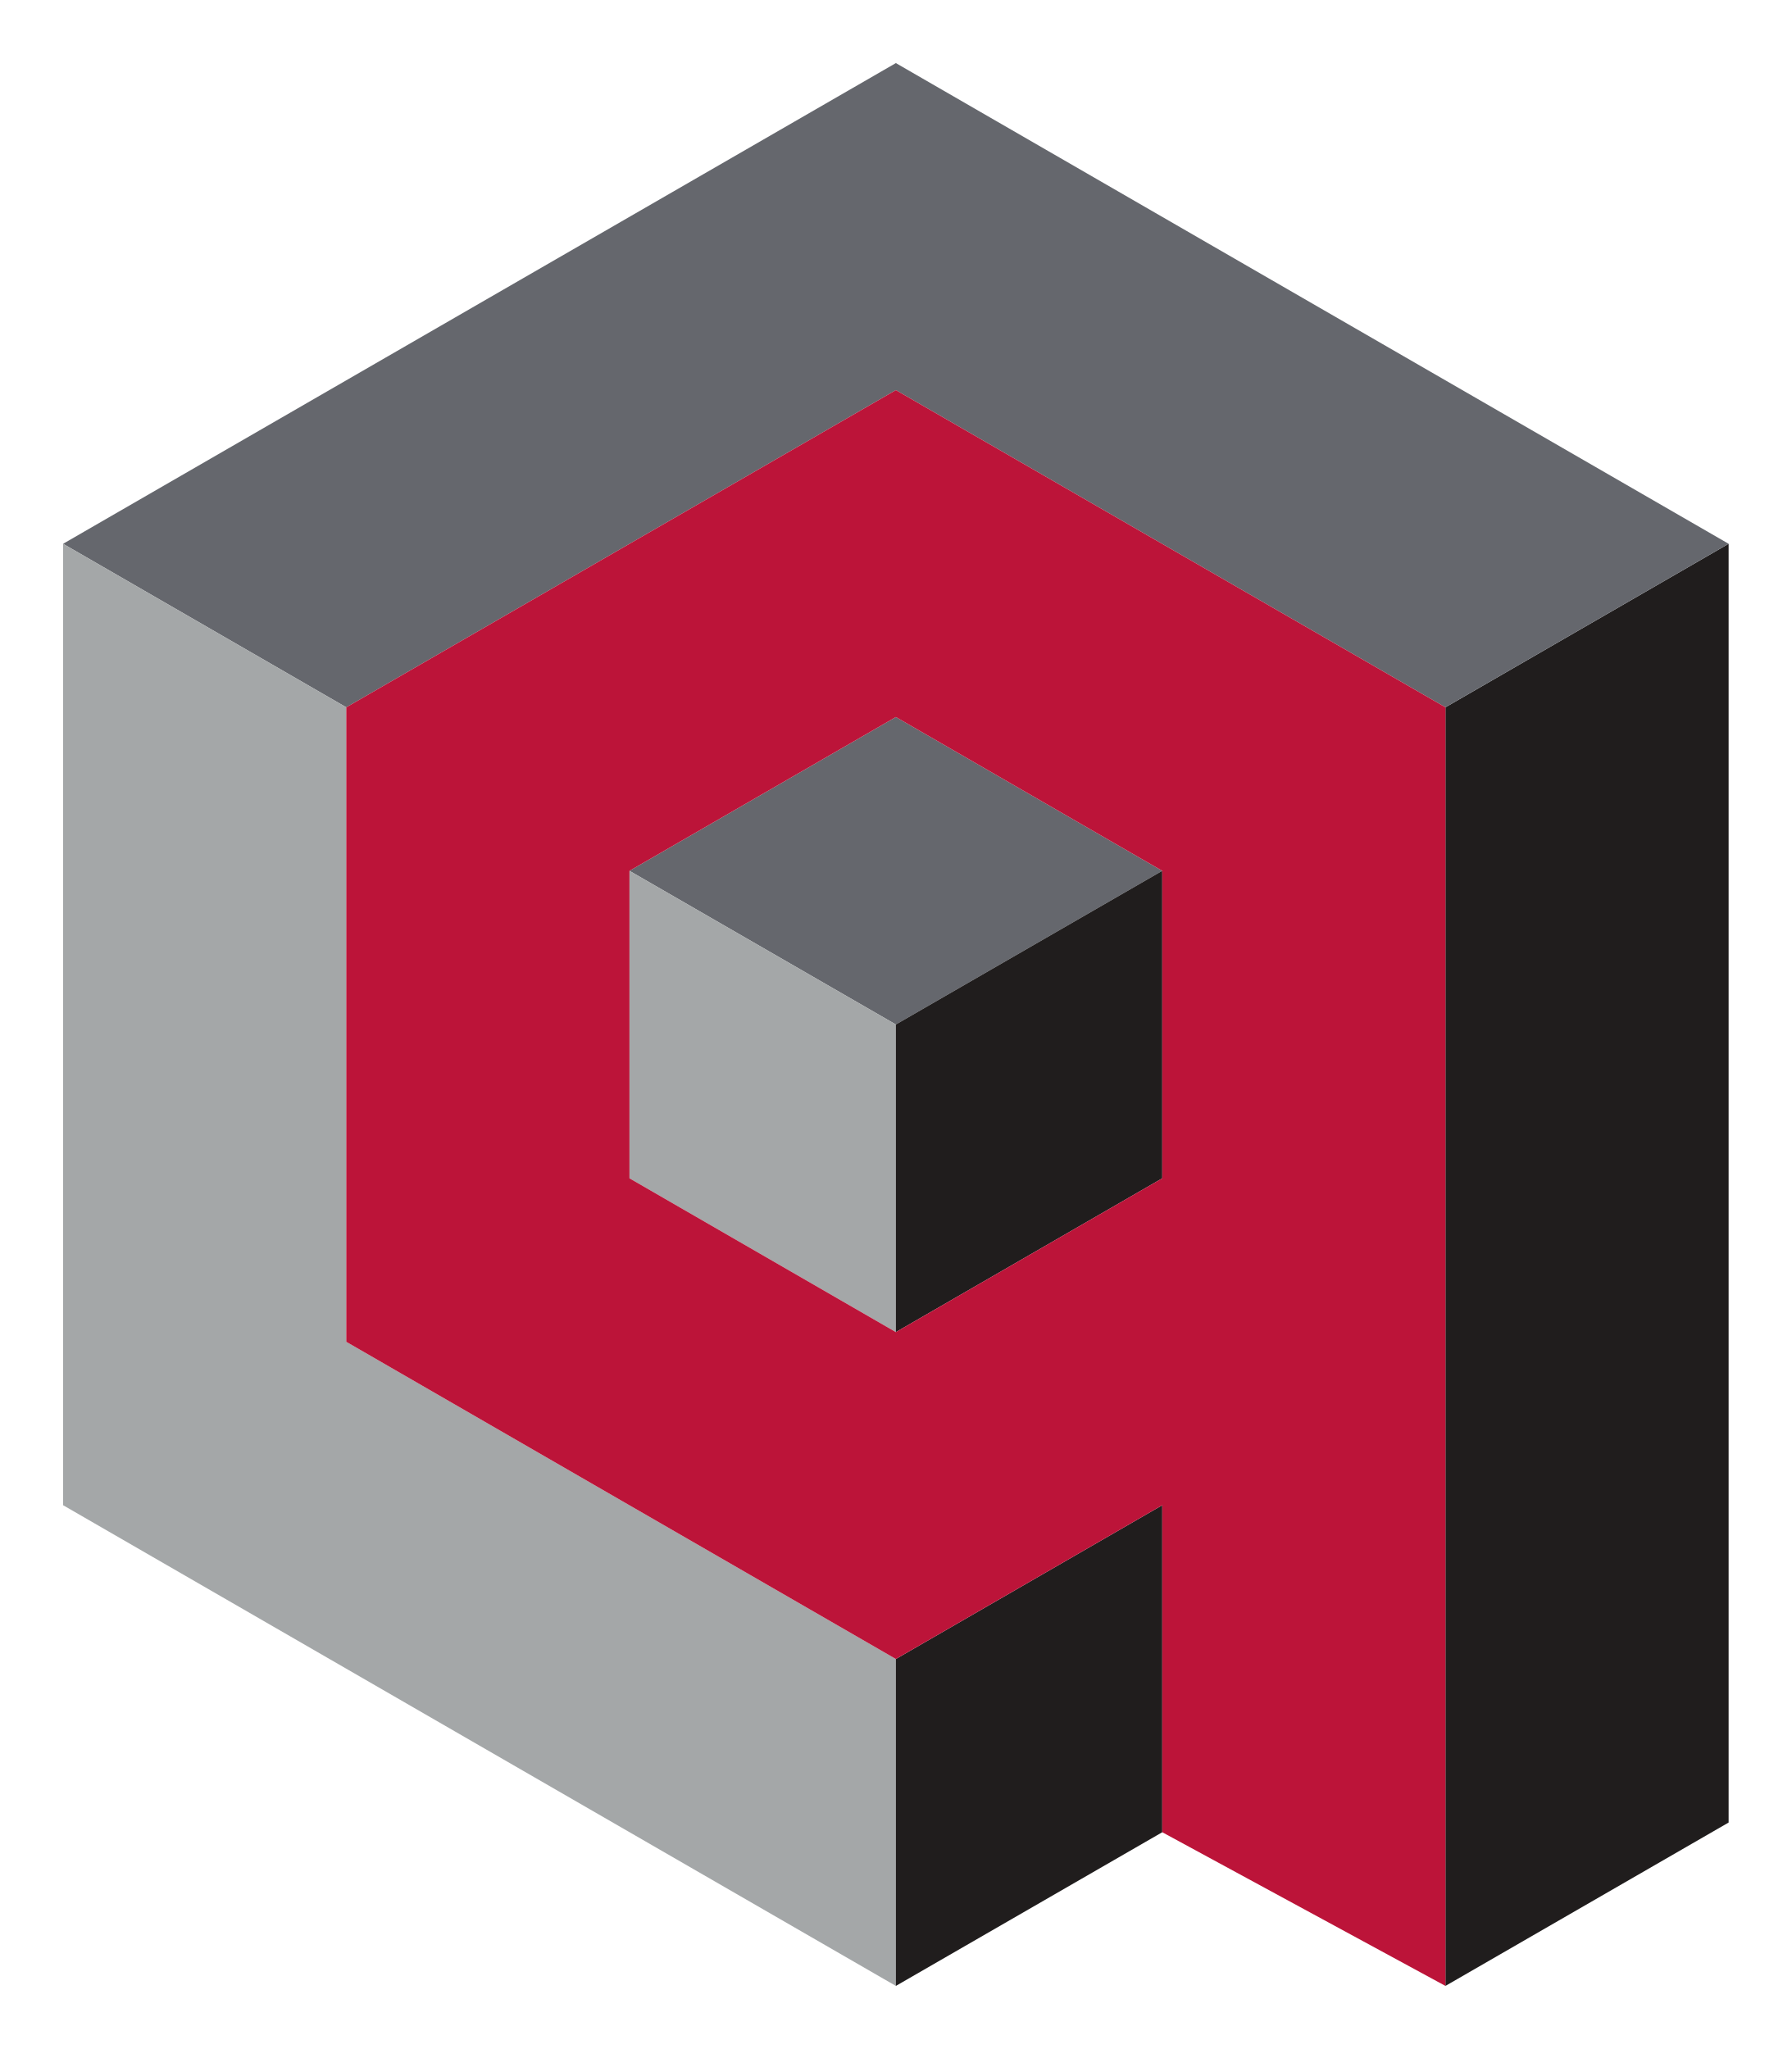
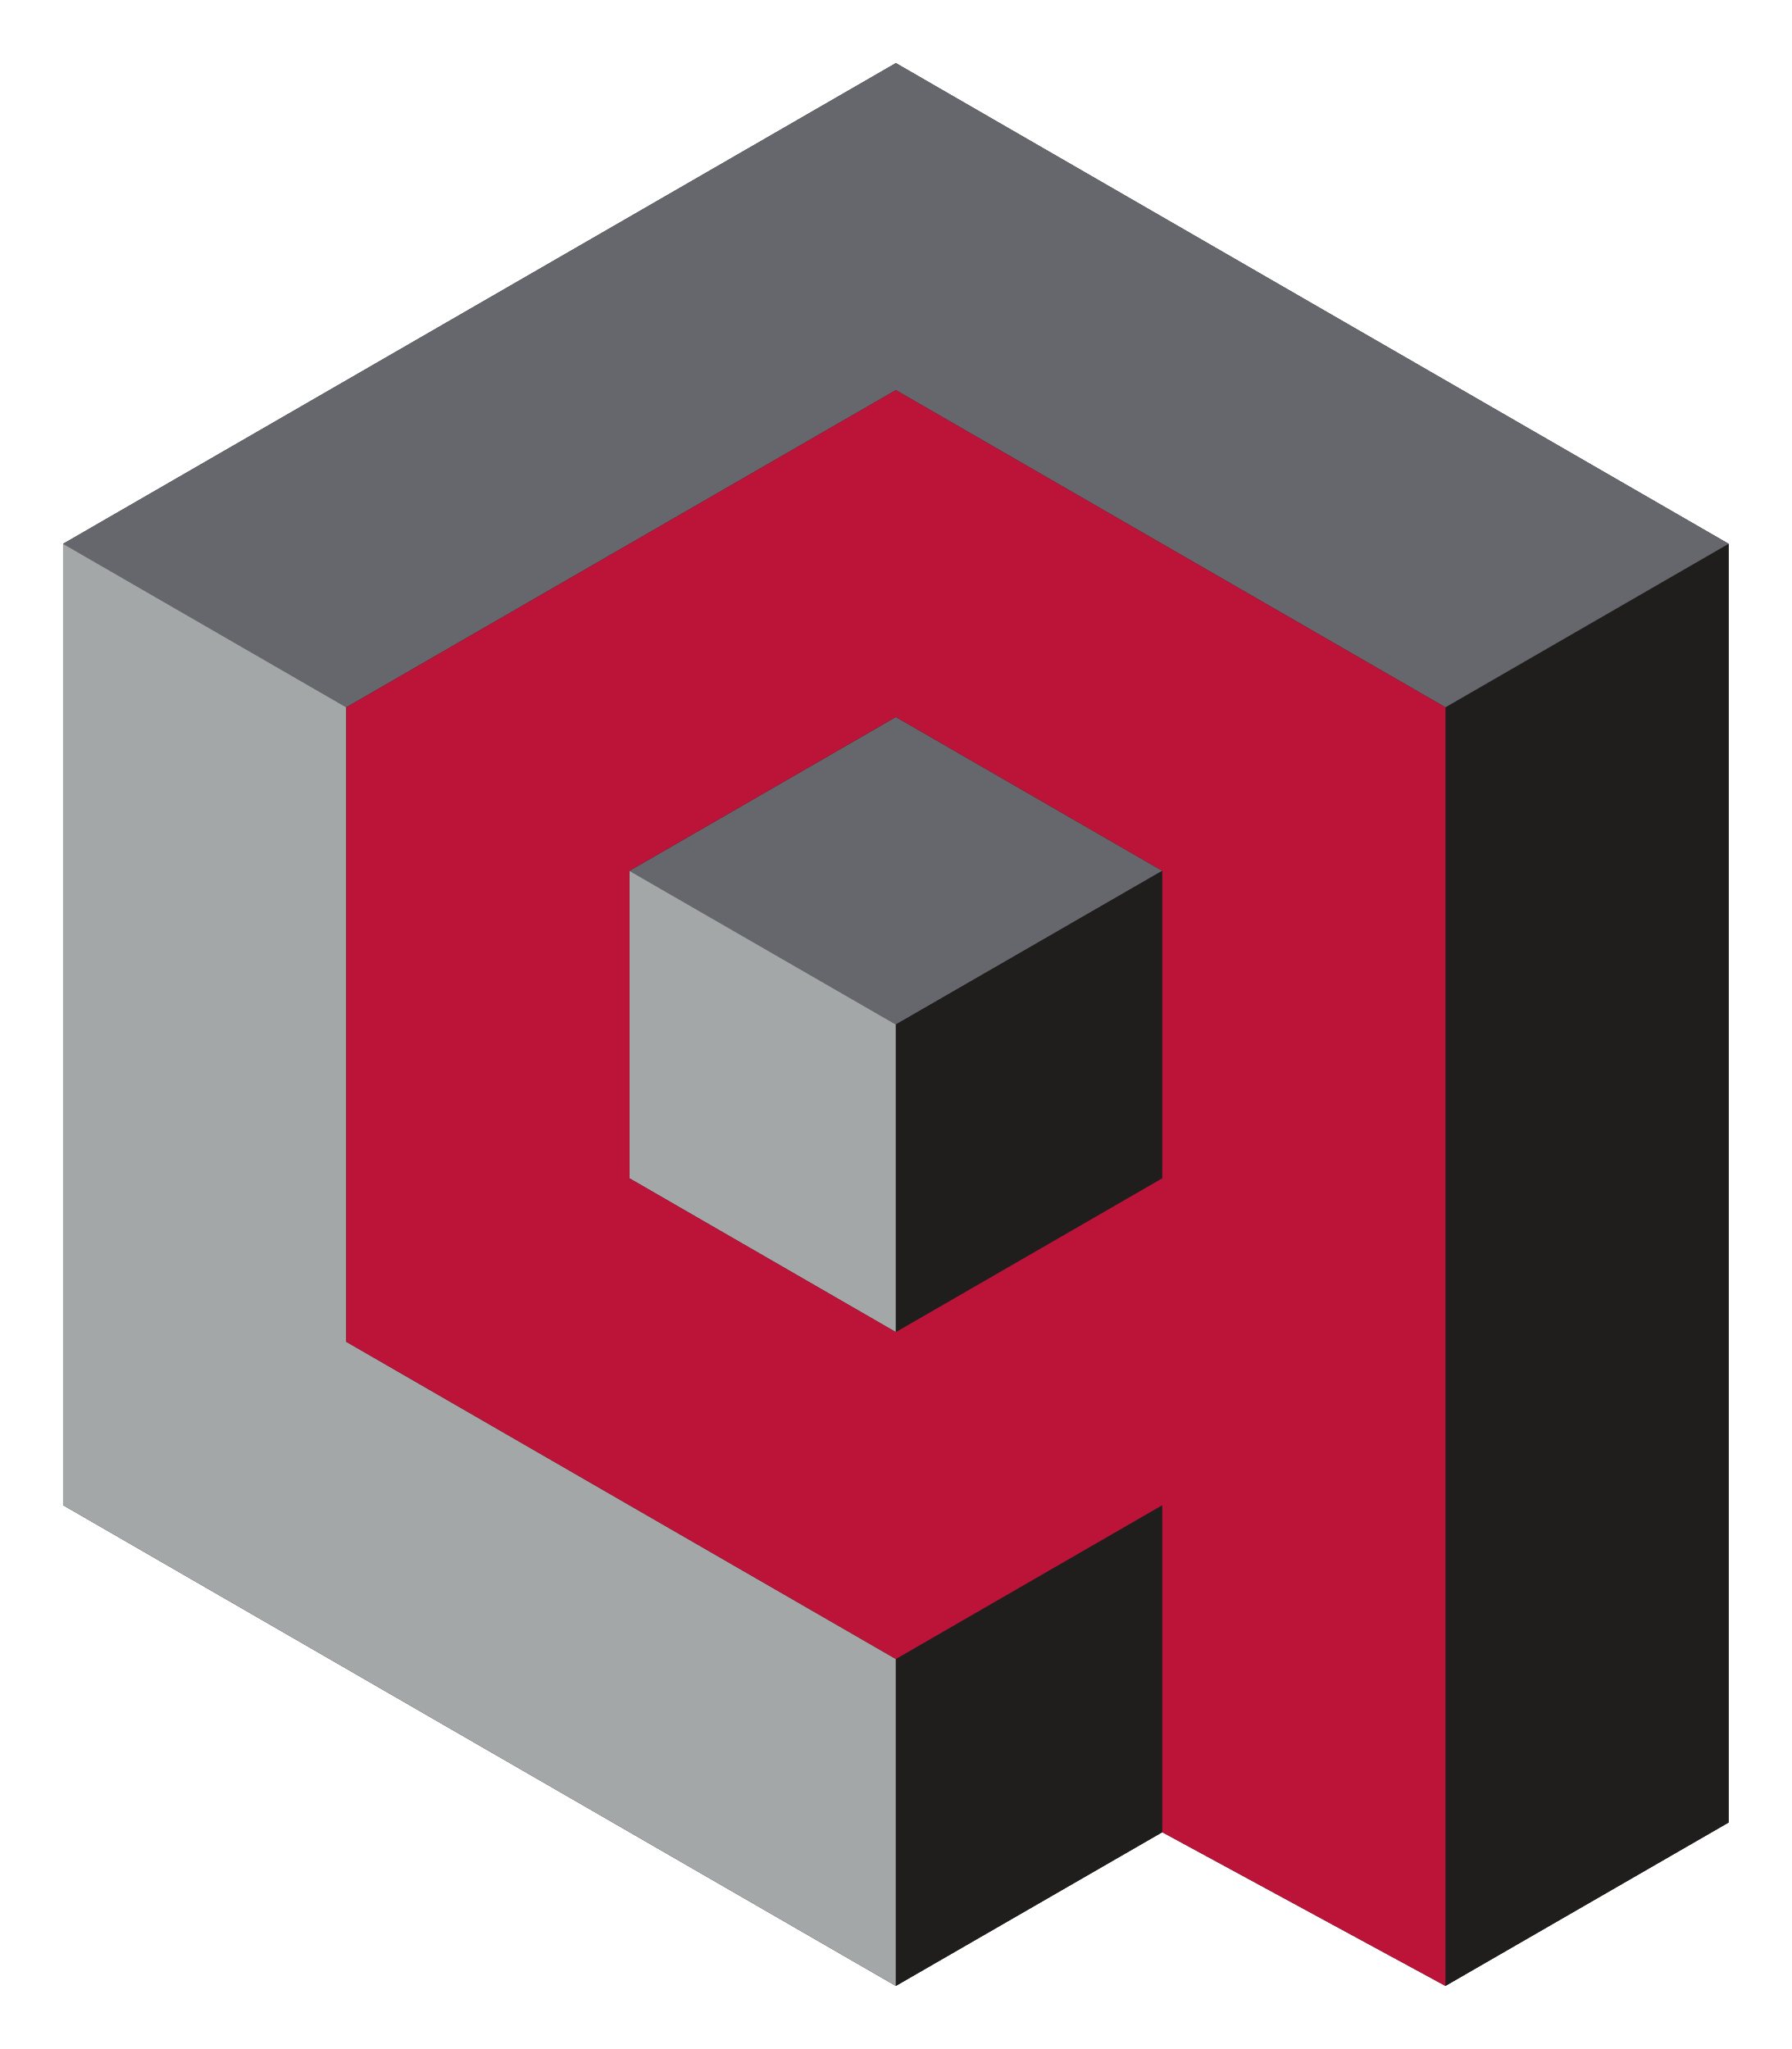
<svg xmlns="http://www.w3.org/2000/svg" width="141.981mm" height="162.4mm" viewBox="0 0 141.981 162.4" version="1.1" id="svg886">
  <defs id="defs880" />
-   <g id="layer1" transform="translate(-25.34102,-22.63771)">
-     <g transform="matrix(0.3527778,0,0,-0.3527778,-44.77983,244.9488)" id="g10" style="opacity:1">
-       <path id="path14" style="fill:#201d1d;fill-opacity:1;fill-rule:evenodd;stroke:none;stroke-width:0.1" d="M 523.449,328.709 V 471.263 L 587.059,508 V 220.709 L 523.449,184 v 73.445 71.264" />
-       <path id="path16" style="fill:#65676d;fill-opacity:1;fill-rule:evenodd;stroke:none;stroke-width:0.1" d="m 587.059,508 -63.61,-36.737 -61.738,35.632 -61.711,35.63 -61.738,-35.63 -61.711,-35.632 -63.61,36.737 93.516,54 93.543,54 93.516,-54 93.543,-54" />
-       <path id="path18" style="fill:#a4a7a8;fill-opacity:1;fill-rule:evenodd;stroke:none;stroke-width:0.1" d="m 212.941,508 63.61,-36.737 V 328.709 L 338.262,293.077 400,257.445 V 184 l -93.543,54 -93.516,54 v 108 108" />
-       <path id="path20" style="fill:#201d1d;fill-opacity:1;fill-rule:evenodd;stroke:none;stroke-width:0.1" d="M 459.84,292 400,257.445 V 184 l 59.84,34.527 V 292" />
-       <path id="path22" style="fill:#65676d;fill-opacity:1;fill-rule:evenodd;stroke:none;stroke-width:0.1" d="M 400,400 340.16,434.525 400,469.08 459.84,434.525 400,400" />
-       <path id="path24" style="fill:#a4a7a8;fill-opacity:1;fill-rule:evenodd;stroke:none;stroke-width:0.1" d="M 340.16,434.525 400,400 v -69.108 l -59.84,34.553 v 69.08" />
-       <path id="path26" style="fill:#201d1d;fill-opacity:1;fill-rule:evenodd;stroke:none;stroke-width:0.1" d="m 400,400 59.84,34.525 v -69.08 L 400,330.892 V 400" />
-       <path id="path28" style="fill:#bc1439;fill-opacity:1;fill-rule:evenodd;stroke:none;stroke-width:0.1" d="M 459.84,218.527 523.449,184 V 471.263 L 461.711,506.895 400,542.525 338.262,506.895 276.551,471.263 V 400 328.709 L 338.262,293.077 400,257.445 459.84,292 Z m 0,146.918 -59.84,-34.553 -59.84,34.553 v 69.08 L 400,469.08 459.84,434.525 v -69.08" />
-     </g>
+   <path id="path14-3" style="fill:#201d1d;fill-opacity:1;fill-rule:evenodd;stroke:none;stroke-width:0.035" d="M 70.99,5 37.99,24.05 5,43.1 v 38.1 38.1 l 32.99,19.05 L 70.99,157.4 92.101,145.22 114.54,157.4 136.981,144.45 V 43.1 L 103.98,24.05 Z" />
+   <g id="g914">
+     <path id="path14" style="fill:#201d1d;fill-opacity:1;fill-rule:evenodd;stroke:none;stroke-width:0.035" d="M 114.54,106.35 V 56.06 L 136.981,43.1 V 144.45 l -22.44,12.95 v -25.91 -25.14" />
+     <path id="path16" style="fill:#65676d;fill-opacity:1;fill-rule:evenodd;stroke:none;stroke-width:0.035" d="M 136.981,43.1 114.54,56.06 92.761,43.49 70.99,30.92 49.21,43.49 27.44,56.06 5,43.1 37.99,24.05 70.99,5 103.981,24.05 136.981,43.1" />
+     <path id="path18" style="fill:#a4a7a8;fill-opacity:1;fill-rule:evenodd;stroke:none;stroke-width:0.035" d="m 5,43.1 22.44,12.96 v 50.29 l 21.77,12.57 21.78,12.57 v 25.91 l -33,-19.05 L 5,119.3 V 81.2 43.1" />
+     <path id="path20" style="fill:#201d1d;fill-opacity:1;fill-rule:evenodd;stroke:none;stroke-width:0.035" d="m 92.1,119.3 -21.11,12.19 v 25.91 l 21.11,-12.18 v -25.92" />
+     <path id="path22" style="fill:#65676d;fill-opacity:1;fill-rule:evenodd;stroke:none;stroke-width:0.035" d="M 70.99,81.2 49.88,69.02 70.99,56.83 92.1,69.02 70.99,81.2" />
+     <path id="path24" style="fill:#a4a7a8;fill-opacity:1;fill-rule:evenodd;stroke:none;stroke-width:0.035" d="M 49.88,69.02 70.99,81.2 V 105.58 L 49.88,93.39 V 69.02" />
+     <path id="path26" style="fill:#201d1d;fill-opacity:1;fill-rule:evenodd;stroke:none;stroke-width:0.035" d="M 70.99,81.2 92.1,69.02 V 93.39 L 70.99,105.58 V 81.2" />
+     <path id="path28" style="fill:#bc1439;fill-opacity:1;fill-rule:evenodd;stroke:none;stroke-width:0.035" d="m 92.1,145.22 22.44,12.18 V 56.06 L 92.761,43.49 70.99,30.92 49.21,43.49 27.44,56.06 v 25.14 25.15 l 21.77,12.57 21.78,12.57 21.11,-12.19 z m 0,-51.829 L 70.99,105.58 49.88,93.39 V 69.02 L 70.99,56.83 92.1,69.02 v 24.37" />
  </g>
</svg>
